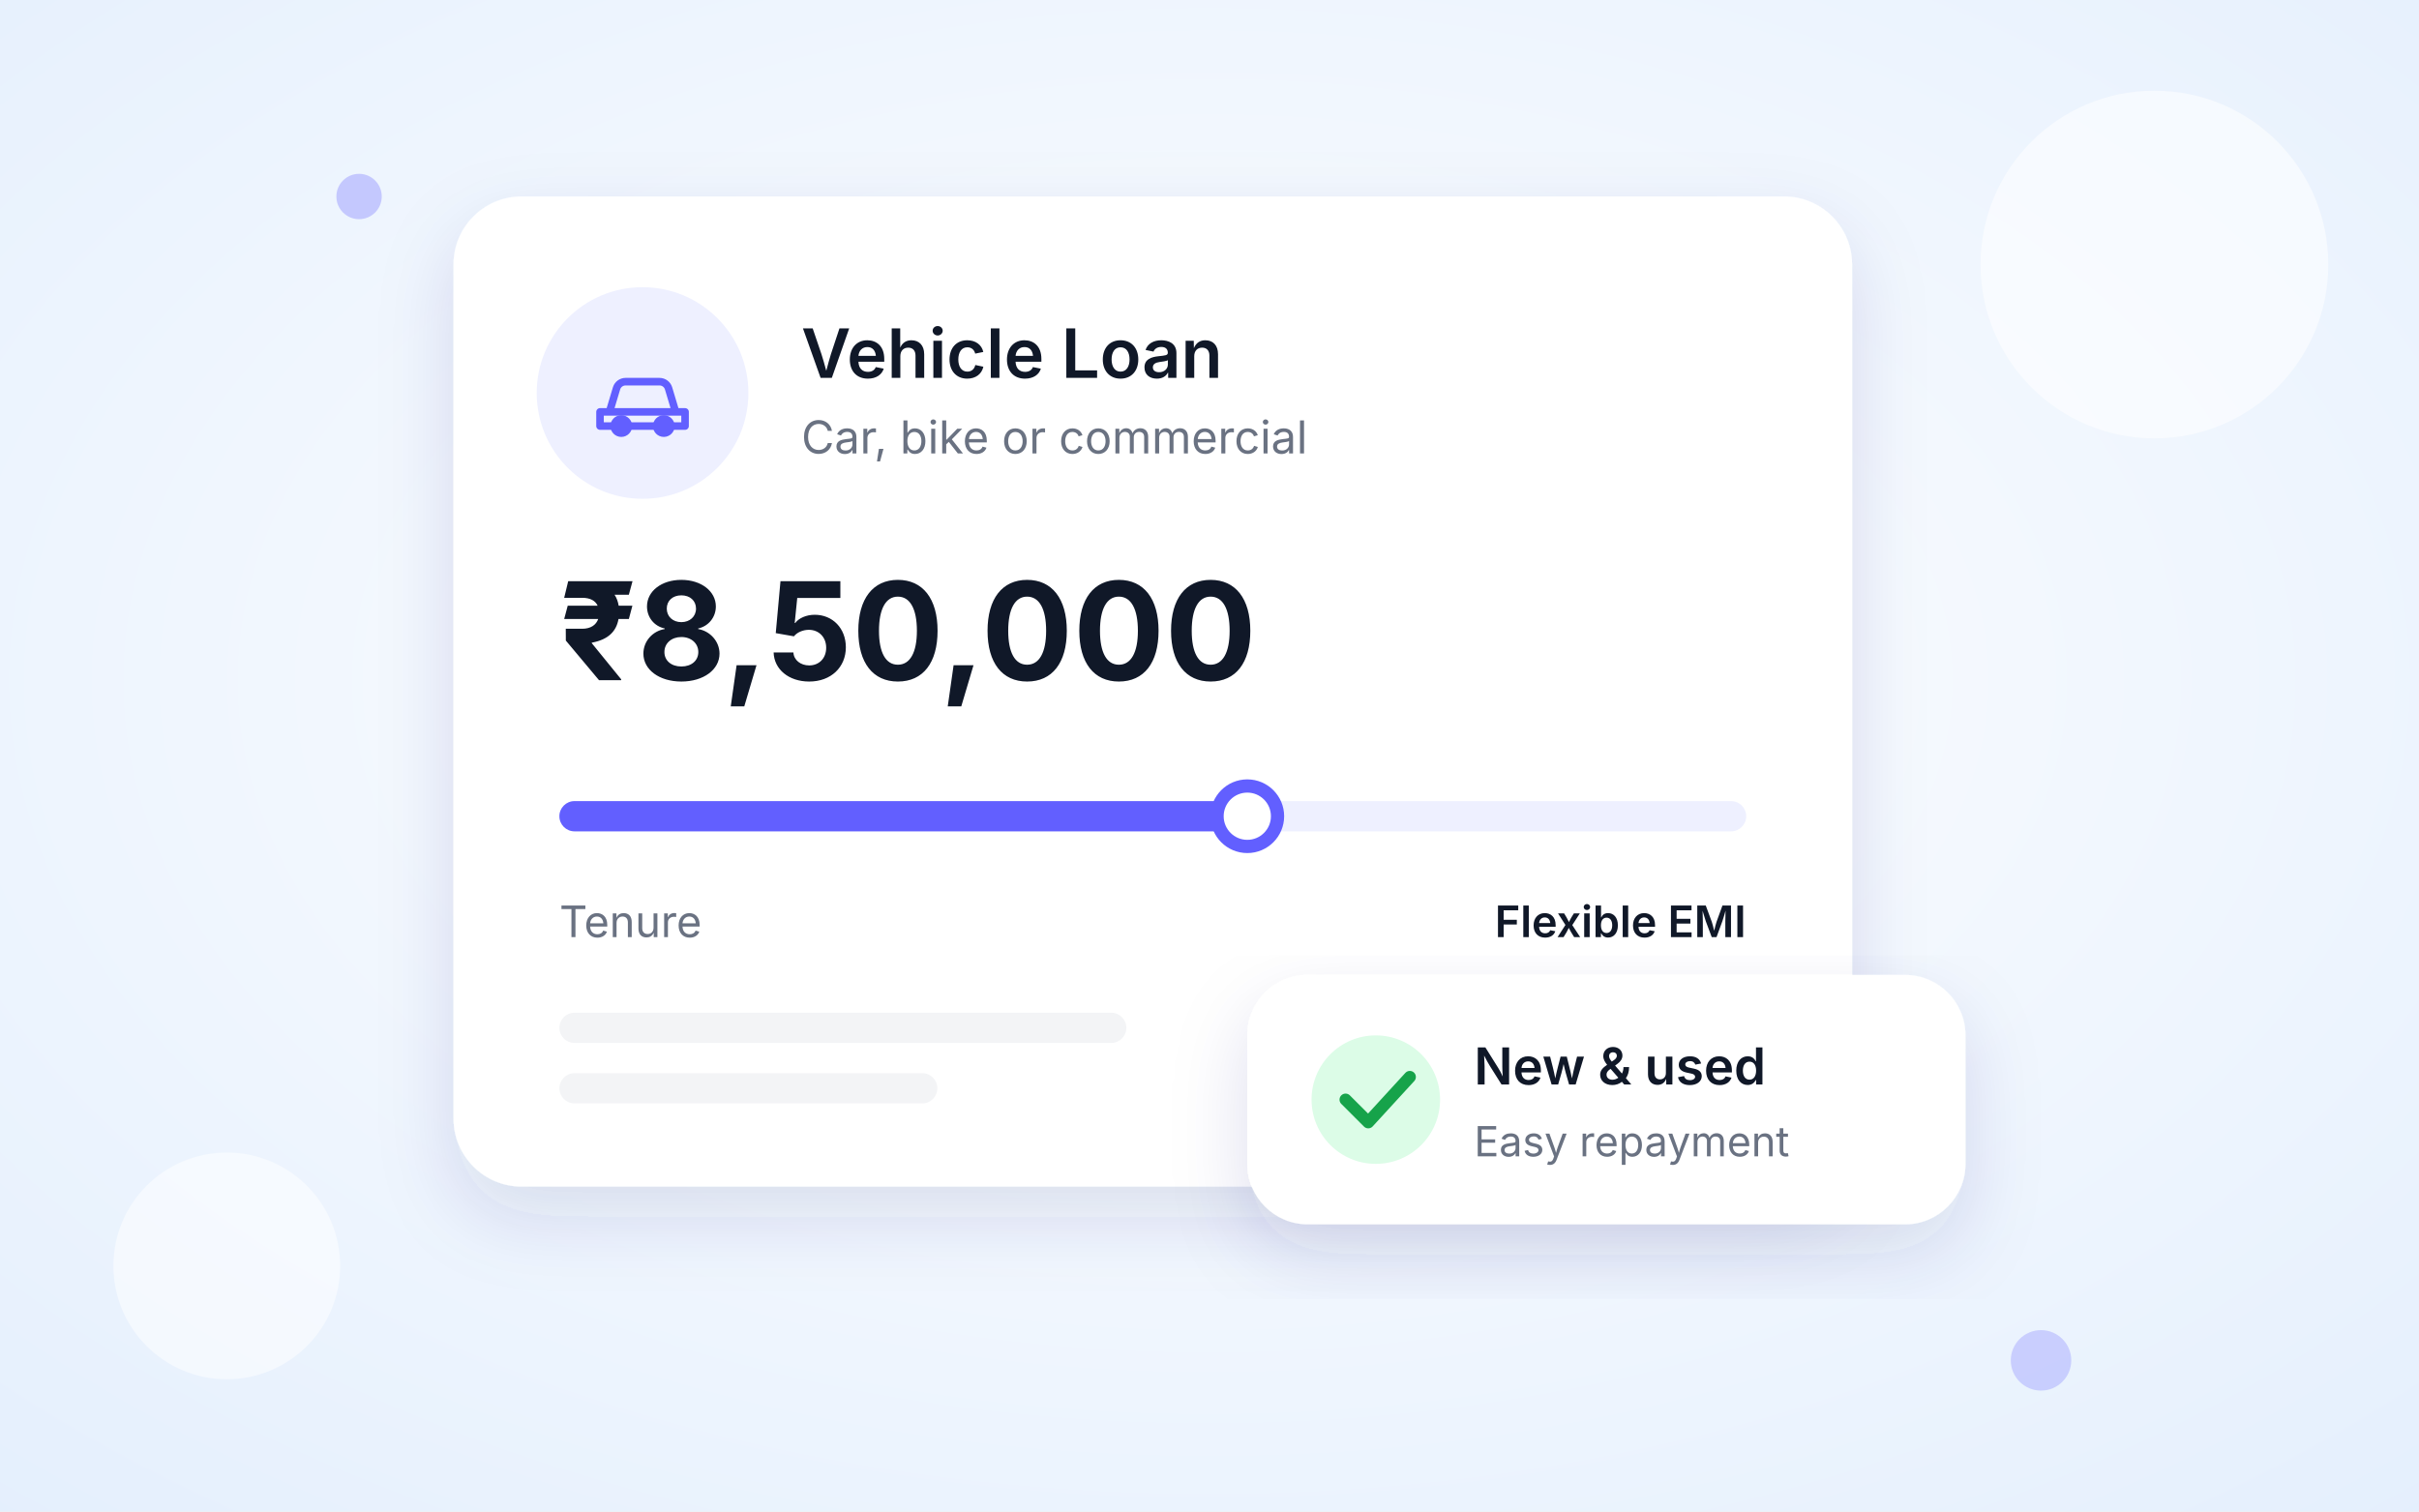
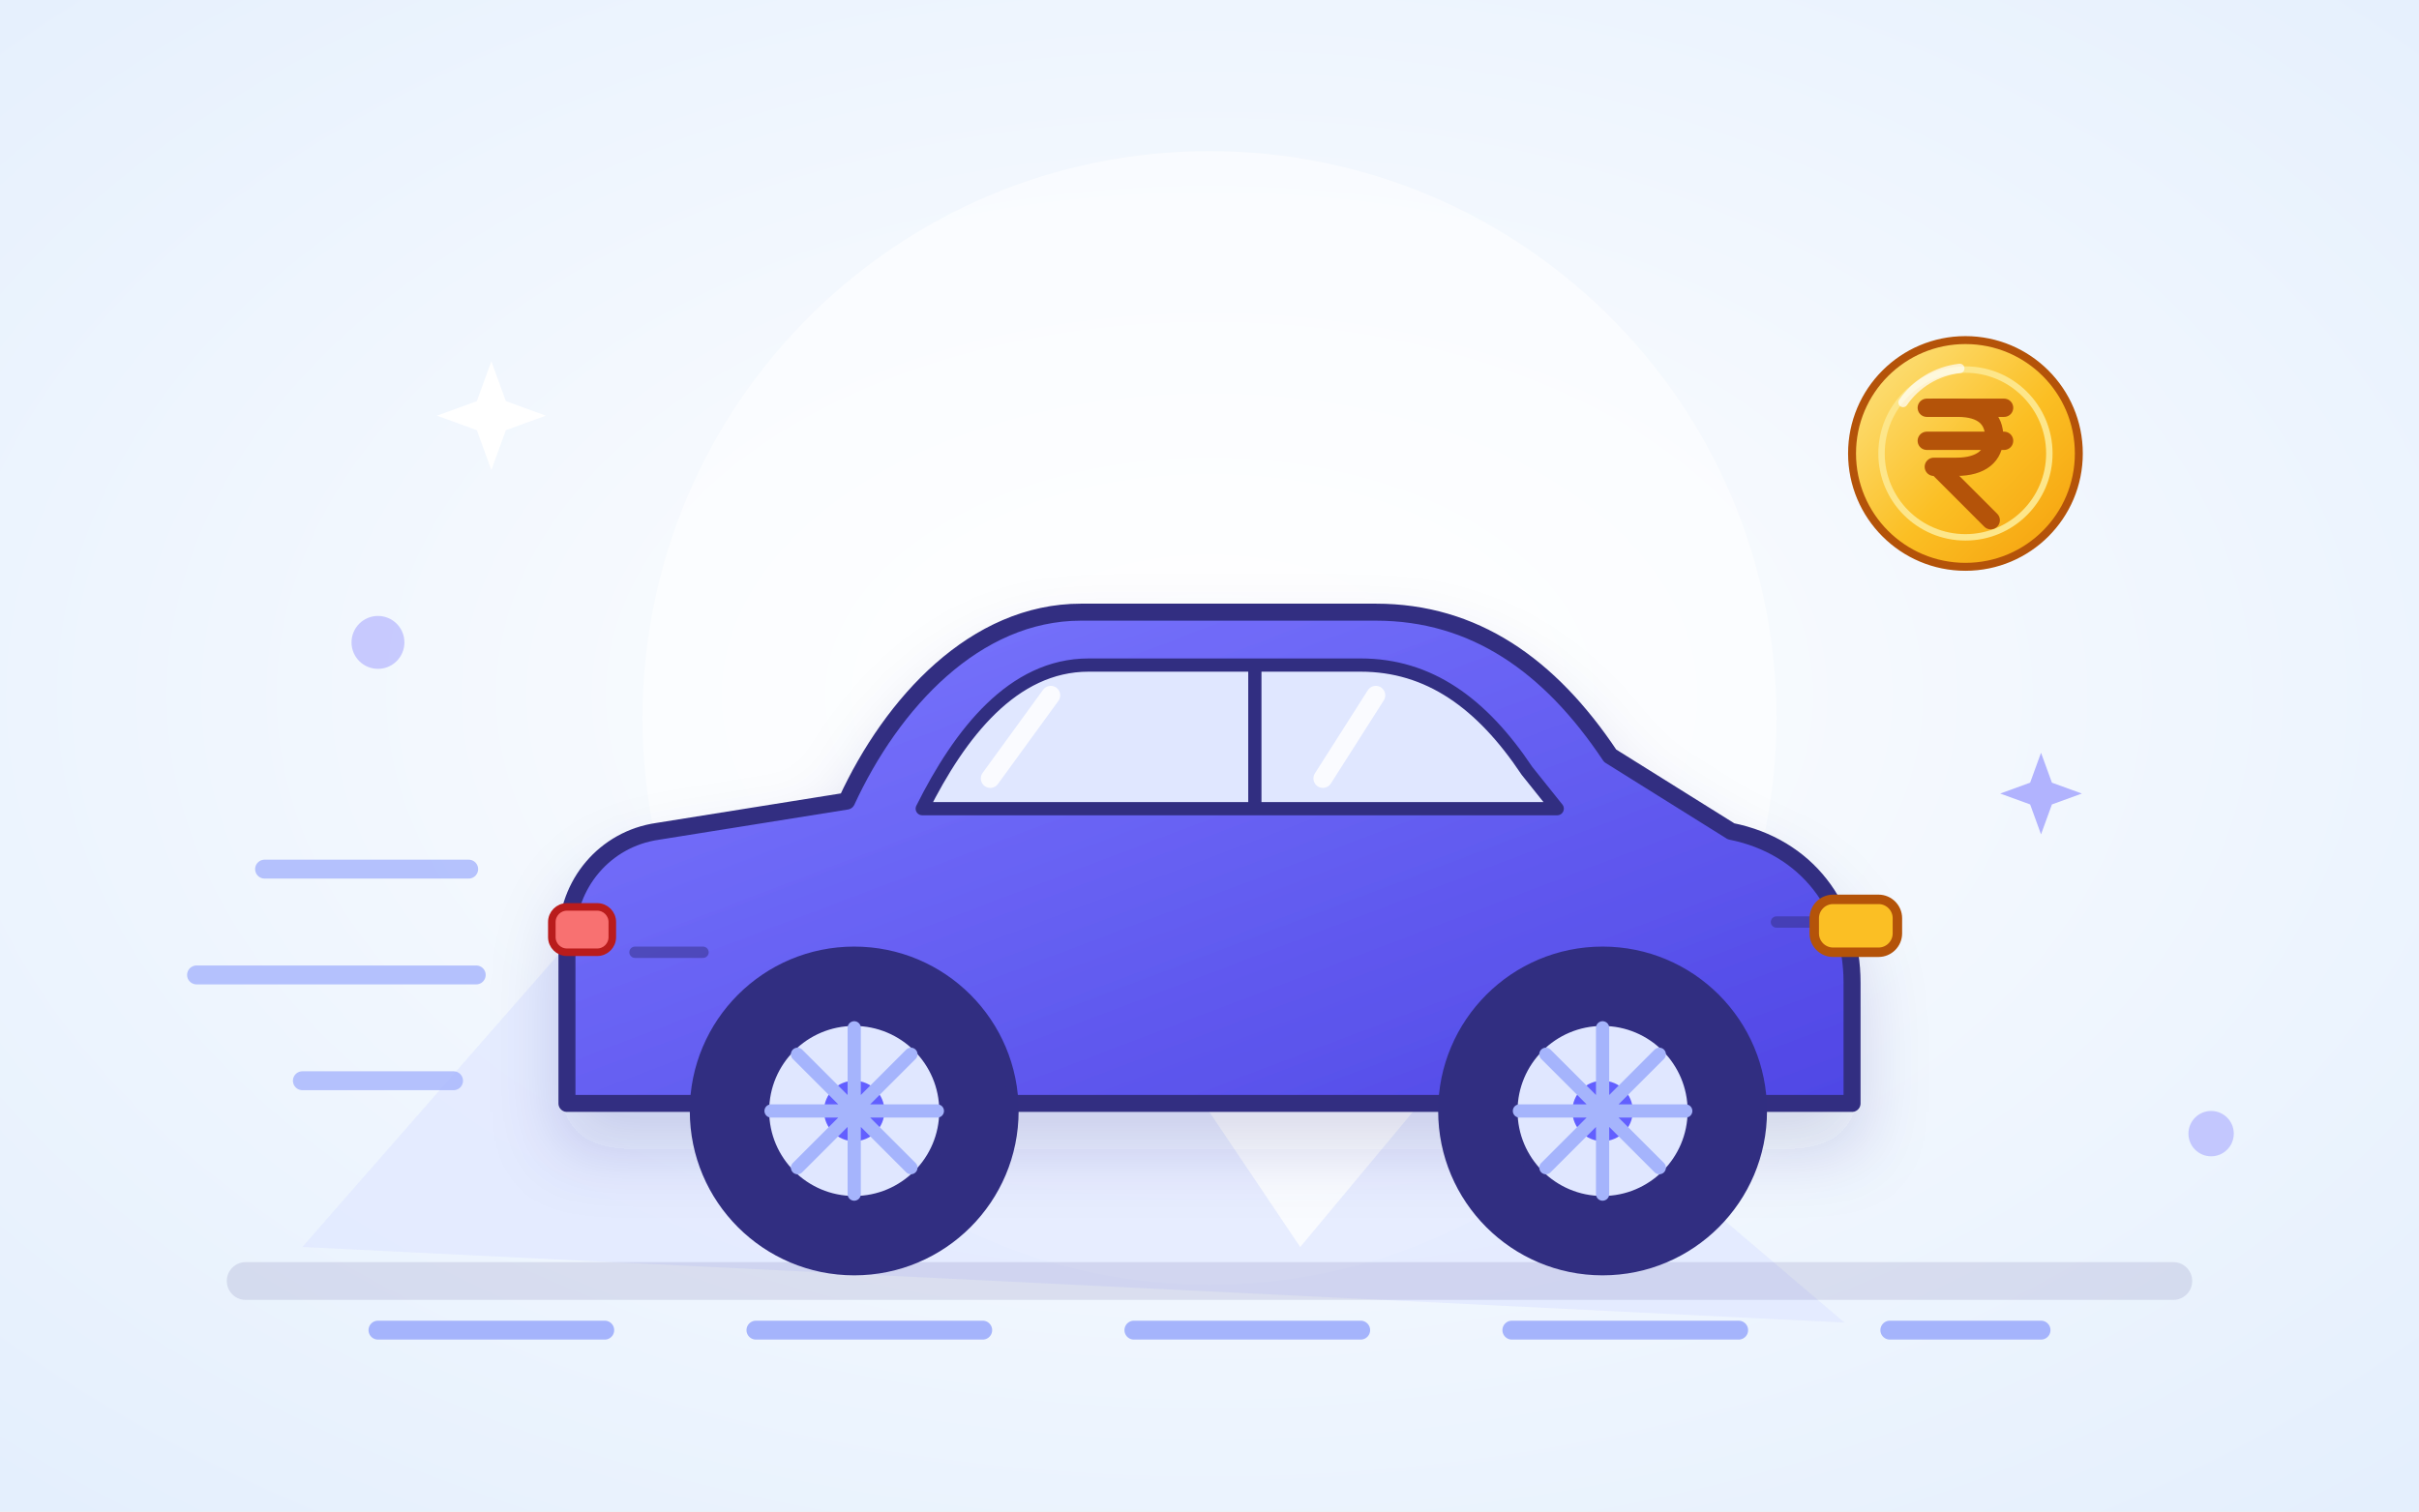
<svg xmlns="http://www.w3.org/2000/svg" viewBox="0 0 640 400" preserveAspectRatio="xMidYMid slice">
  <defs>
-     <radialGradient id="b" cx="50%" cy="45%" r="75%">
-       <stop offset="0" stop-color="#FFFFFF" />
+     <radialGradient id="bg" cx="50%" cy="46%" r="72%">
+       <stop offset="0" stop-color="#fff" />
      <stop offset="1" stop-color="#E4EFFD" />
    </radialGradient>
-     <filter id="s" x="-20%" y="-20%" width="140%" height="150%">
-       <feDropShadow dx="0" dy="8" stdDeviation="10" flood-color="#312E81" flood-opacity=".13" />
+     <linearGradient id="roof" x1="0" y1="0" x2="0" y2="1">
+       <stop offset="0" stop-color="#625FFF" />
+       <stop offset="1" stop-color="#4F46E5" />
+     </linearGradient>
+     <linearGradient id="wall" x1="0" y1="0" x2="1" y2="0">
+       <stop offset="0" stop-color="#fff" />
+       <stop offset="1" stop-color="#E9ECFF" />
+     </linearGradient>
+     <linearGradient id="gold" x1="0" y1="0" x2="0" y2="1">
+       <stop offset="0" stop-color="#FDE68A" />
+       <stop offset="1" stop-color="#F59E0B" />
+     </linearGradient>
+     <linearGradient id="goldH" x1="0" y1="0" x2="1" y2="1">
+       <stop offset="0" stop-color="#FDE68A" />
+       <stop offset=".55" stop-color="#FBBF24" />
+       <stop offset="1" stop-color="#F59E0B" />
+     </linearGradient>
+     <linearGradient id="ind" x1="0" y1="0" x2="1" y2="1">
+       <stop offset="0" stop-color="#7C79FF" />
+       <stop offset="1" stop-color="#4F46E5" />
+     </linearGradient>
+     <linearGradient id="leaf" x1="0" y1="0" x2="0" y2="1">
+       <stop offset="0" stop-color="#4ADE80" />
+       <stop offset="1" stop-color="#22C55E" />
+     </linearGradient>
+     <filter id="sh" x="-30%" y="-30%" width="160%" height="170%">
+       <feDropShadow dx="0" dy="10" stdDeviation="9" flood-color="#312E81" flood-opacity=".16" />
+     </filter>
+     <filter id="sh2" x="-30%" y="-30%" width="160%" height="170%">
+       <feDropShadow dx="0" dy="4" stdDeviation="4" flood-color="#312E81" flood-opacity=".18" />
    </filter>
  </defs>
-   <rect width="640" height="400" fill="url(#b)" />
-   <circle cx="570" cy="70" r="46" fill="#fff" opacity=".55" />
-   <circle cx="60" cy="335" r="30" fill="#fff" opacity=".5" />
-   <circle cx="540" cy="360" r="8" fill="#625FFF" opacity=".25" />
-   <circle cx="95" cy="52" r="6" fill="#625FFF" opacity=".3" />
-   <rect x="120" y="52" width="370" height="262" rx="18" fill="#fff" filter="url(#s)" />
-   <circle cx="170" cy="104" r="28" fill="#EEF0FF" />
-   <g transform="translate(155.0 89.0) scale(1.25)" fill="none" stroke="#625FFF" stroke-width="1.6" stroke-linecap="round" stroke-linejoin="round">
-     <path d="M5 16l1.5-5a2 2 0 011.9-1.4h7.2a2 2 0 011.9 1.4L19 16M3 16h18v3H3z" />
-     <circle cx="7.5" cy="19" r="1.5" />
-     <circle cx="16.5" cy="19" r="1.5" />
+   <rect width="640" height="400" fill="url(#bg)" />
+   <circle cx="320" cy="190" r="150" fill="#fff" opacity=".55" />
+   <path d="M80 330l70-80 54 56 62-92 78 116 50-60 94 80z" fill="#E0E7FF" opacity=".7" />
+   <rect x="60" y="334" width="520" height="10" rx="5" fill="#312E81" opacity=".12" />
+   <path d="M100 352h60M200 352h60M300 352h60M400 352h60M500 352h40" stroke="#A5B4FC" stroke-width="5" stroke-linecap="round" />
+   <path d="M70 230h54M52 258h74M80 286h40" stroke="#A5B4FC" stroke-width="5" stroke-linecap="round" opacity=".8" />
+   <g filter="url(#sh)">
+     <path d="M150 292v-44c0-14 10-26 24-28l50-8c12-26 34-50 62-50h78c26 0 46 14 62 38l32 20c20 4 32 20 32 40v32z" fill="url(#ind)" stroke="#312E81" stroke-width="4.5" stroke-linejoin="round" />
  </g>
-   <text x="212" y="100" font-family="Geist,Inter,Arial,sans-serif" font-size="18" font-weight="600" fill="#101828" text-anchor="start">Vehicle Loan</text>
-   <text x="212" y="120" font-family="Geist,Inter,Arial,sans-serif" font-size="12" font-weight="400" fill="#6A7282" text-anchor="start">Car, bike or commercial</text>
-   <text x="148" y="180" font-family="Geist,Inter,Arial,sans-serif" font-size="36" font-weight="700" fill="#101828" text-anchor="start">₹8,50,000</text>
-   <rect x="148" y="212" width="314" height="8" rx="4.0" fill="#EEF0FF" />
-   <rect x="148" y="212" width="182" height="8" rx="4" fill="#625FFF" />
-   <circle cx="330" cy="216" r="8" fill="#fff" stroke="#625FFF" stroke-width="3.5" />
-   <text x="148" y="248" font-family="Geist,Inter,Arial,sans-serif" font-size="11.5" font-weight="400" fill="#6A7282" text-anchor="start">Tenure</text>
-   <text x="462" y="248" font-family="Geist,Inter,Arial,sans-serif" font-size="11.5" font-weight="600" fill="#101828" text-anchor="end">Flexible EMI</text>
-   <rect x="148" y="268" width="150" height="8" rx="4.0" fill="#F3F4F6" />
-   <rect x="148" y="284" width="100" height="8" rx="4.0" fill="#F3F4F6" />
-   <rect x="330" y="258" width="190" height="66" rx="16" fill="#fff" filter="url(#s)" />
-   <circle cx="364" cy="291" r="17" fill="#DCFCE7" />
-   <path d="M356 291l6 6 11-12" stroke="#16A34A" stroke-width="3.2" fill="none" stroke-linecap="round" stroke-linejoin="round" />
-   <text x="390" y="287" font-family="Geist,Inter,Arial,sans-serif" font-size="13.5" font-weight="600" fill="#101828" text-anchor="start">New &amp; used</text>
-   <text x="390" y="306" font-family="Geist,Inter,Arial,sans-serif" font-size="11" font-weight="400" fill="#6A7282" text-anchor="start">Easy repayment</text>
+   <path d="M244 214c10-20 24-38 44-38h72c18 0 32 10 44 28l8 10z" fill="#E0E7FF" stroke="#312E81" stroke-width="3.5" stroke-linejoin="round" />
+   <path d="M332 176v38" stroke="#312E81" stroke-width="3.5" />
+   <path d="M262 206l16-22M350 206l14-22" stroke="#fff" stroke-width="5" stroke-linecap="round" opacity=".85" />
+   <path d="M168 252h18M470 244h24" stroke="#312E81" stroke-width="3" stroke-linecap="round" opacity=".5" />
+   <rect x="480" y="238" width="22" height="14" rx="5" fill="#FBBF24" stroke="#B45309" stroke-width="2.5" />
+   <rect x="146" y="240" width="16" height="12" rx="4" fill="#F87171" stroke="#B91C1C" stroke-width="2" />
+   <circle cx="226" cy="294" r="42" fill="#312E81" stroke="#312E81" stroke-width="3" />
+   <circle cx="226" cy="294" r="24" fill="#E0E7FF" stroke="#312E81" stroke-width="3" />
+   <circle cx="226" cy="294" r="8" fill="#625FFF" />
+   <path d="M226 272v44M204 294h44M211 279l30 30M241 279l-30 30" stroke="#A5B4FC" stroke-width="3.5" stroke-linecap="round" />
+   <circle cx="424" cy="294" r="42" fill="#312E81" stroke="#312E81" stroke-width="3" />
+   <circle cx="424" cy="294" r="24" fill="#E0E7FF" stroke="#312E81" stroke-width="3" />
+   <circle cx="424" cy="294" r="8" fill="#625FFF" />
+   <path d="M424 272v44M402 294h44M409 279l30 30M439 279l-30 30" stroke="#A5B4FC" stroke-width="3.5" stroke-linecap="round" />
+   <circle cx="520" cy="120" r="30" fill="url(#goldH)" stroke="#B45309" stroke-width="2.1" />
+   <circle cx="520" cy="120" r="22.2" fill="none" stroke="#FDE68A" stroke-width="1.7" />
+   <g transform="translate(520 120) scale(1.86)" fill="none" stroke="#B45309" stroke-width="2.6" stroke-linecap="round" stroke-linejoin="round">
+     <path d="M-5.5-6.5h11M-5.5-1.8h11" />
+     <path d="M-4.5-6.5h3.4c3.6 0 5.2 1.6 5.2 4.2s-1.8 4.2-5.4 4.2h-3.2" />
+     <path d="M-3.8 2.1L3.6 9.5" />
+   </g>
+   <path d="M503.5 106.5a21.0 21.0 0 0 1 15.0 -9.0" stroke="#fff" stroke-width="2.5" stroke-linecap="round" fill="none" opacity=".7" />
+   <path d="M130 95.6L133.84 106.16 144.4 110 133.84 113.84 130 124.4 126.16 113.84 115.6 110 126.16 106.16Z" fill="#fff" opacity="1" />
+   <path d="M540 199.2L542.88 207.12 550.8 210 542.88 212.88 540 220.8 537.12 212.88 529.2 210 537.12 207.12Z" fill="#625FFF" opacity="0.45" />
+   <circle cx="100" cy="170" r="7" fill="#625FFF" opacity="0.3" />
+   <circle cx="585" cy="300" r="6" fill="#625FFF" opacity="0.3" />
</svg>
